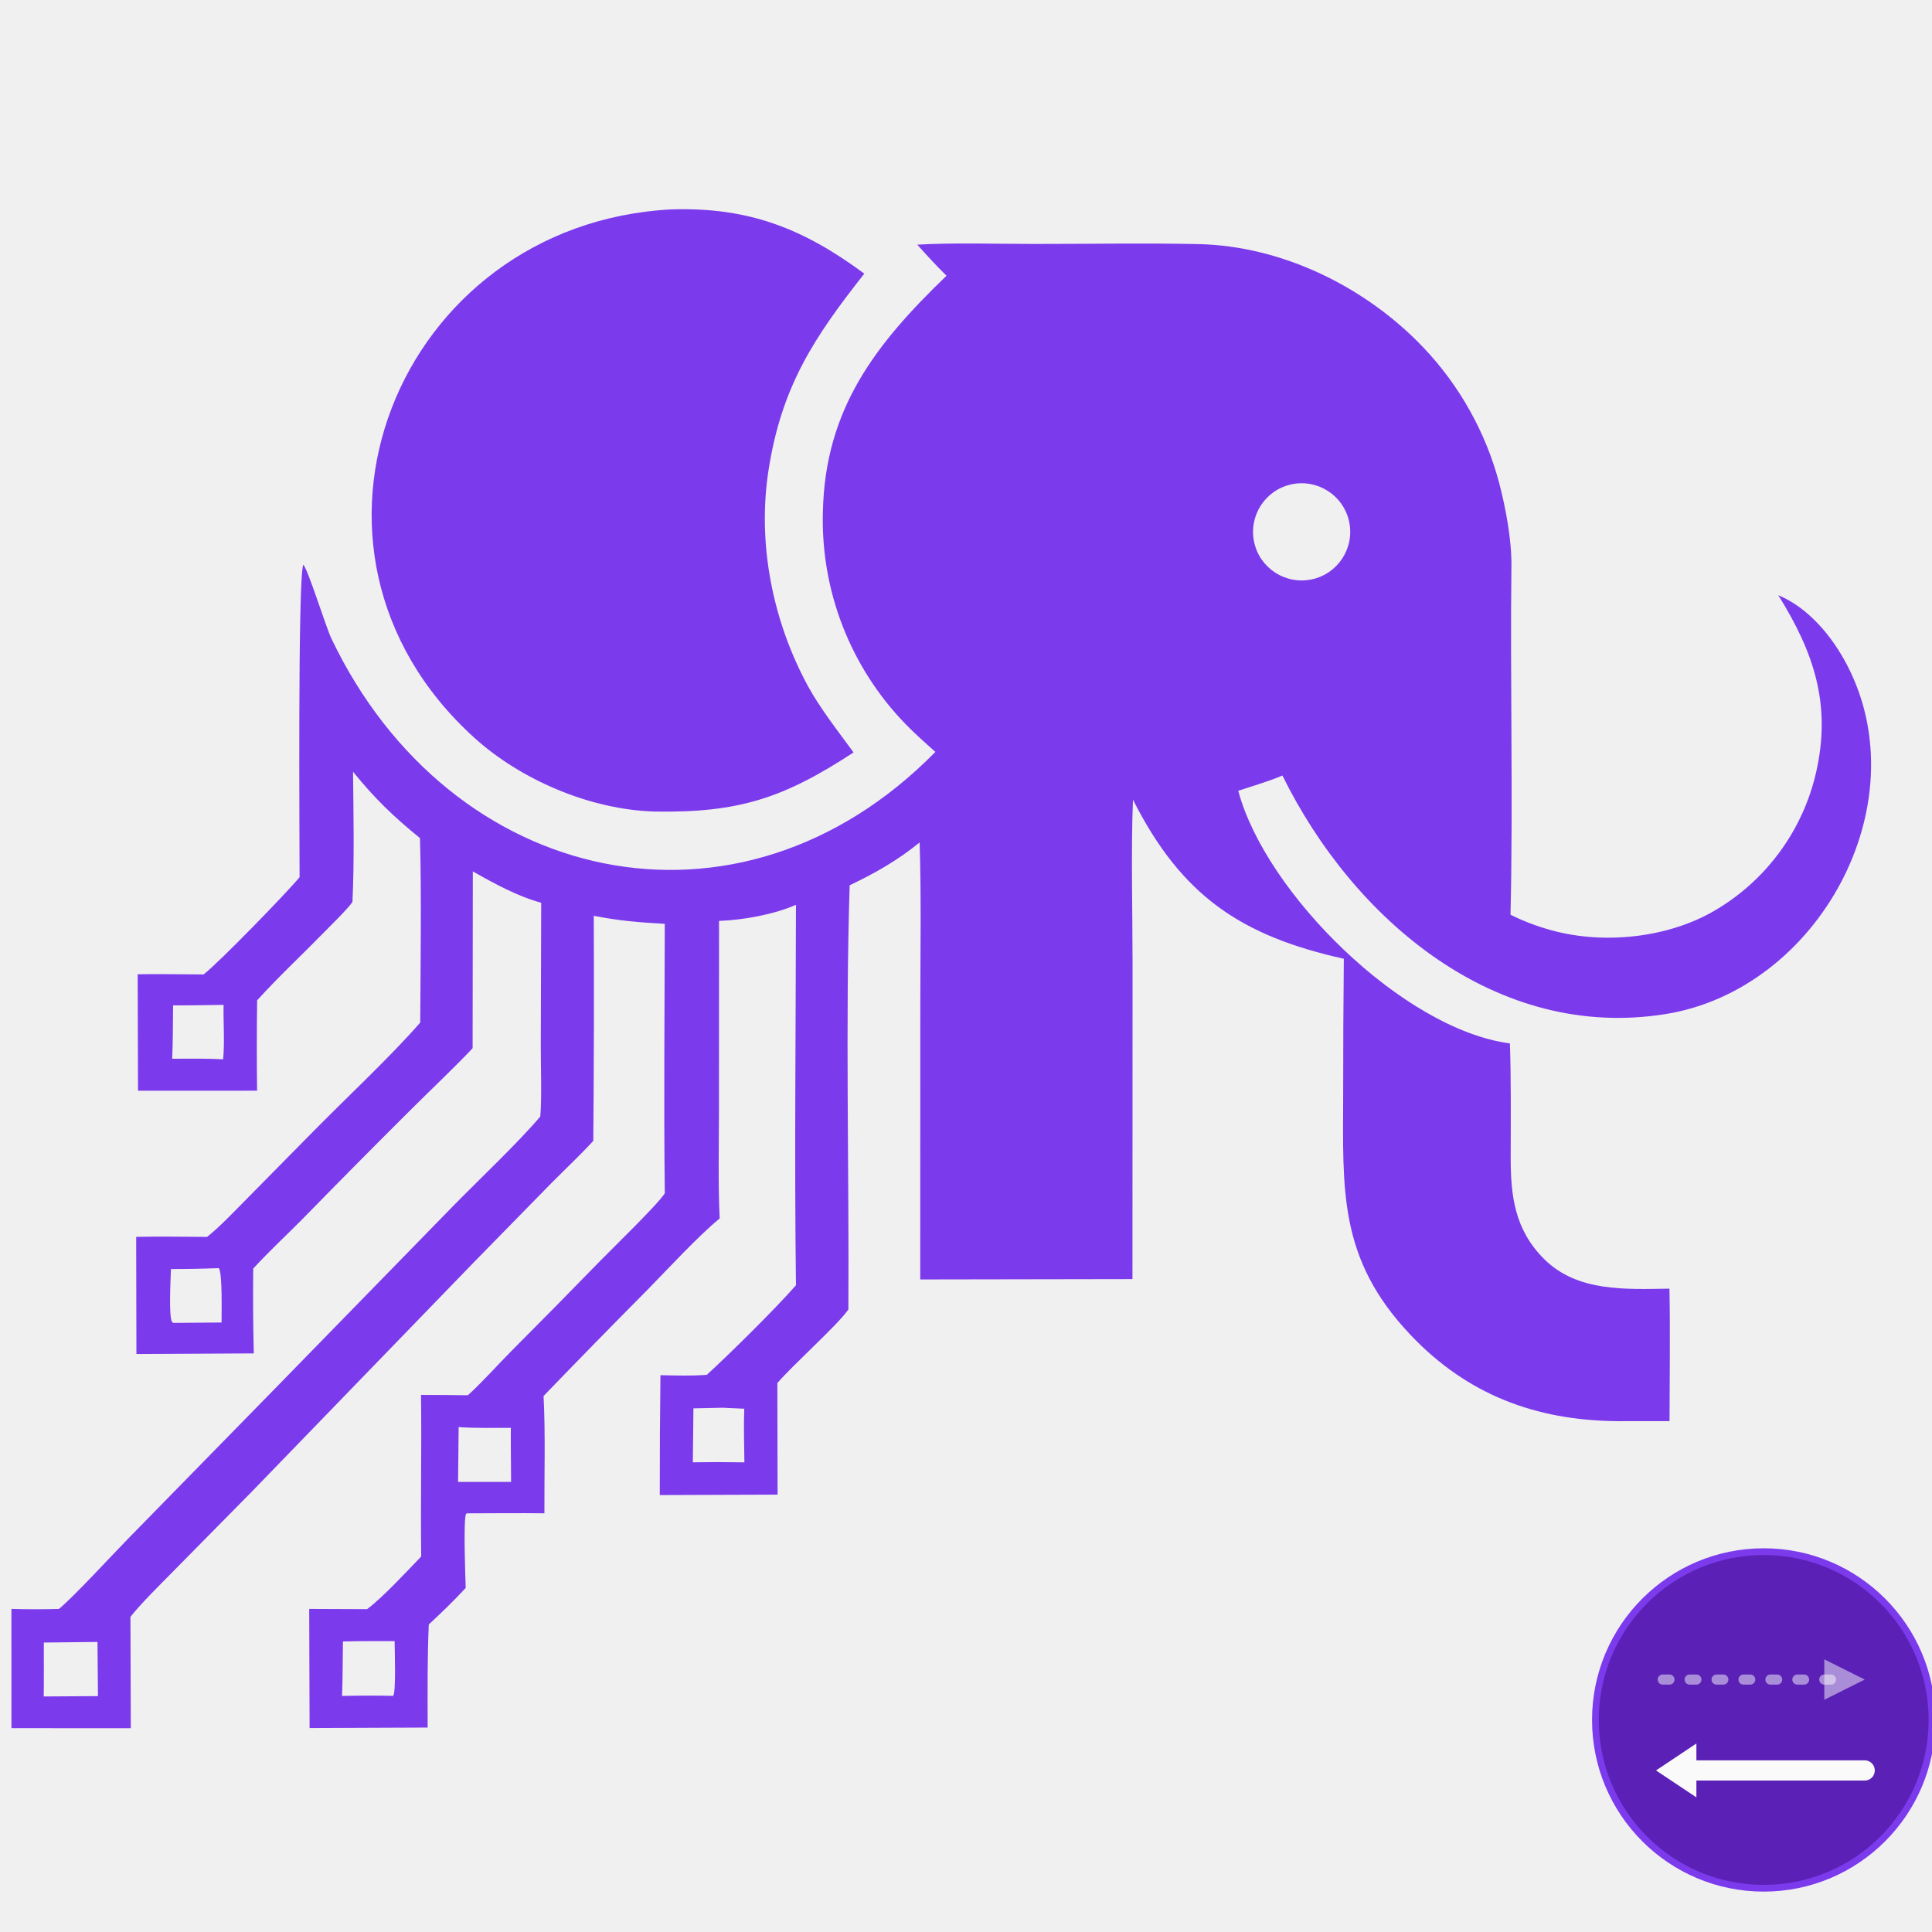
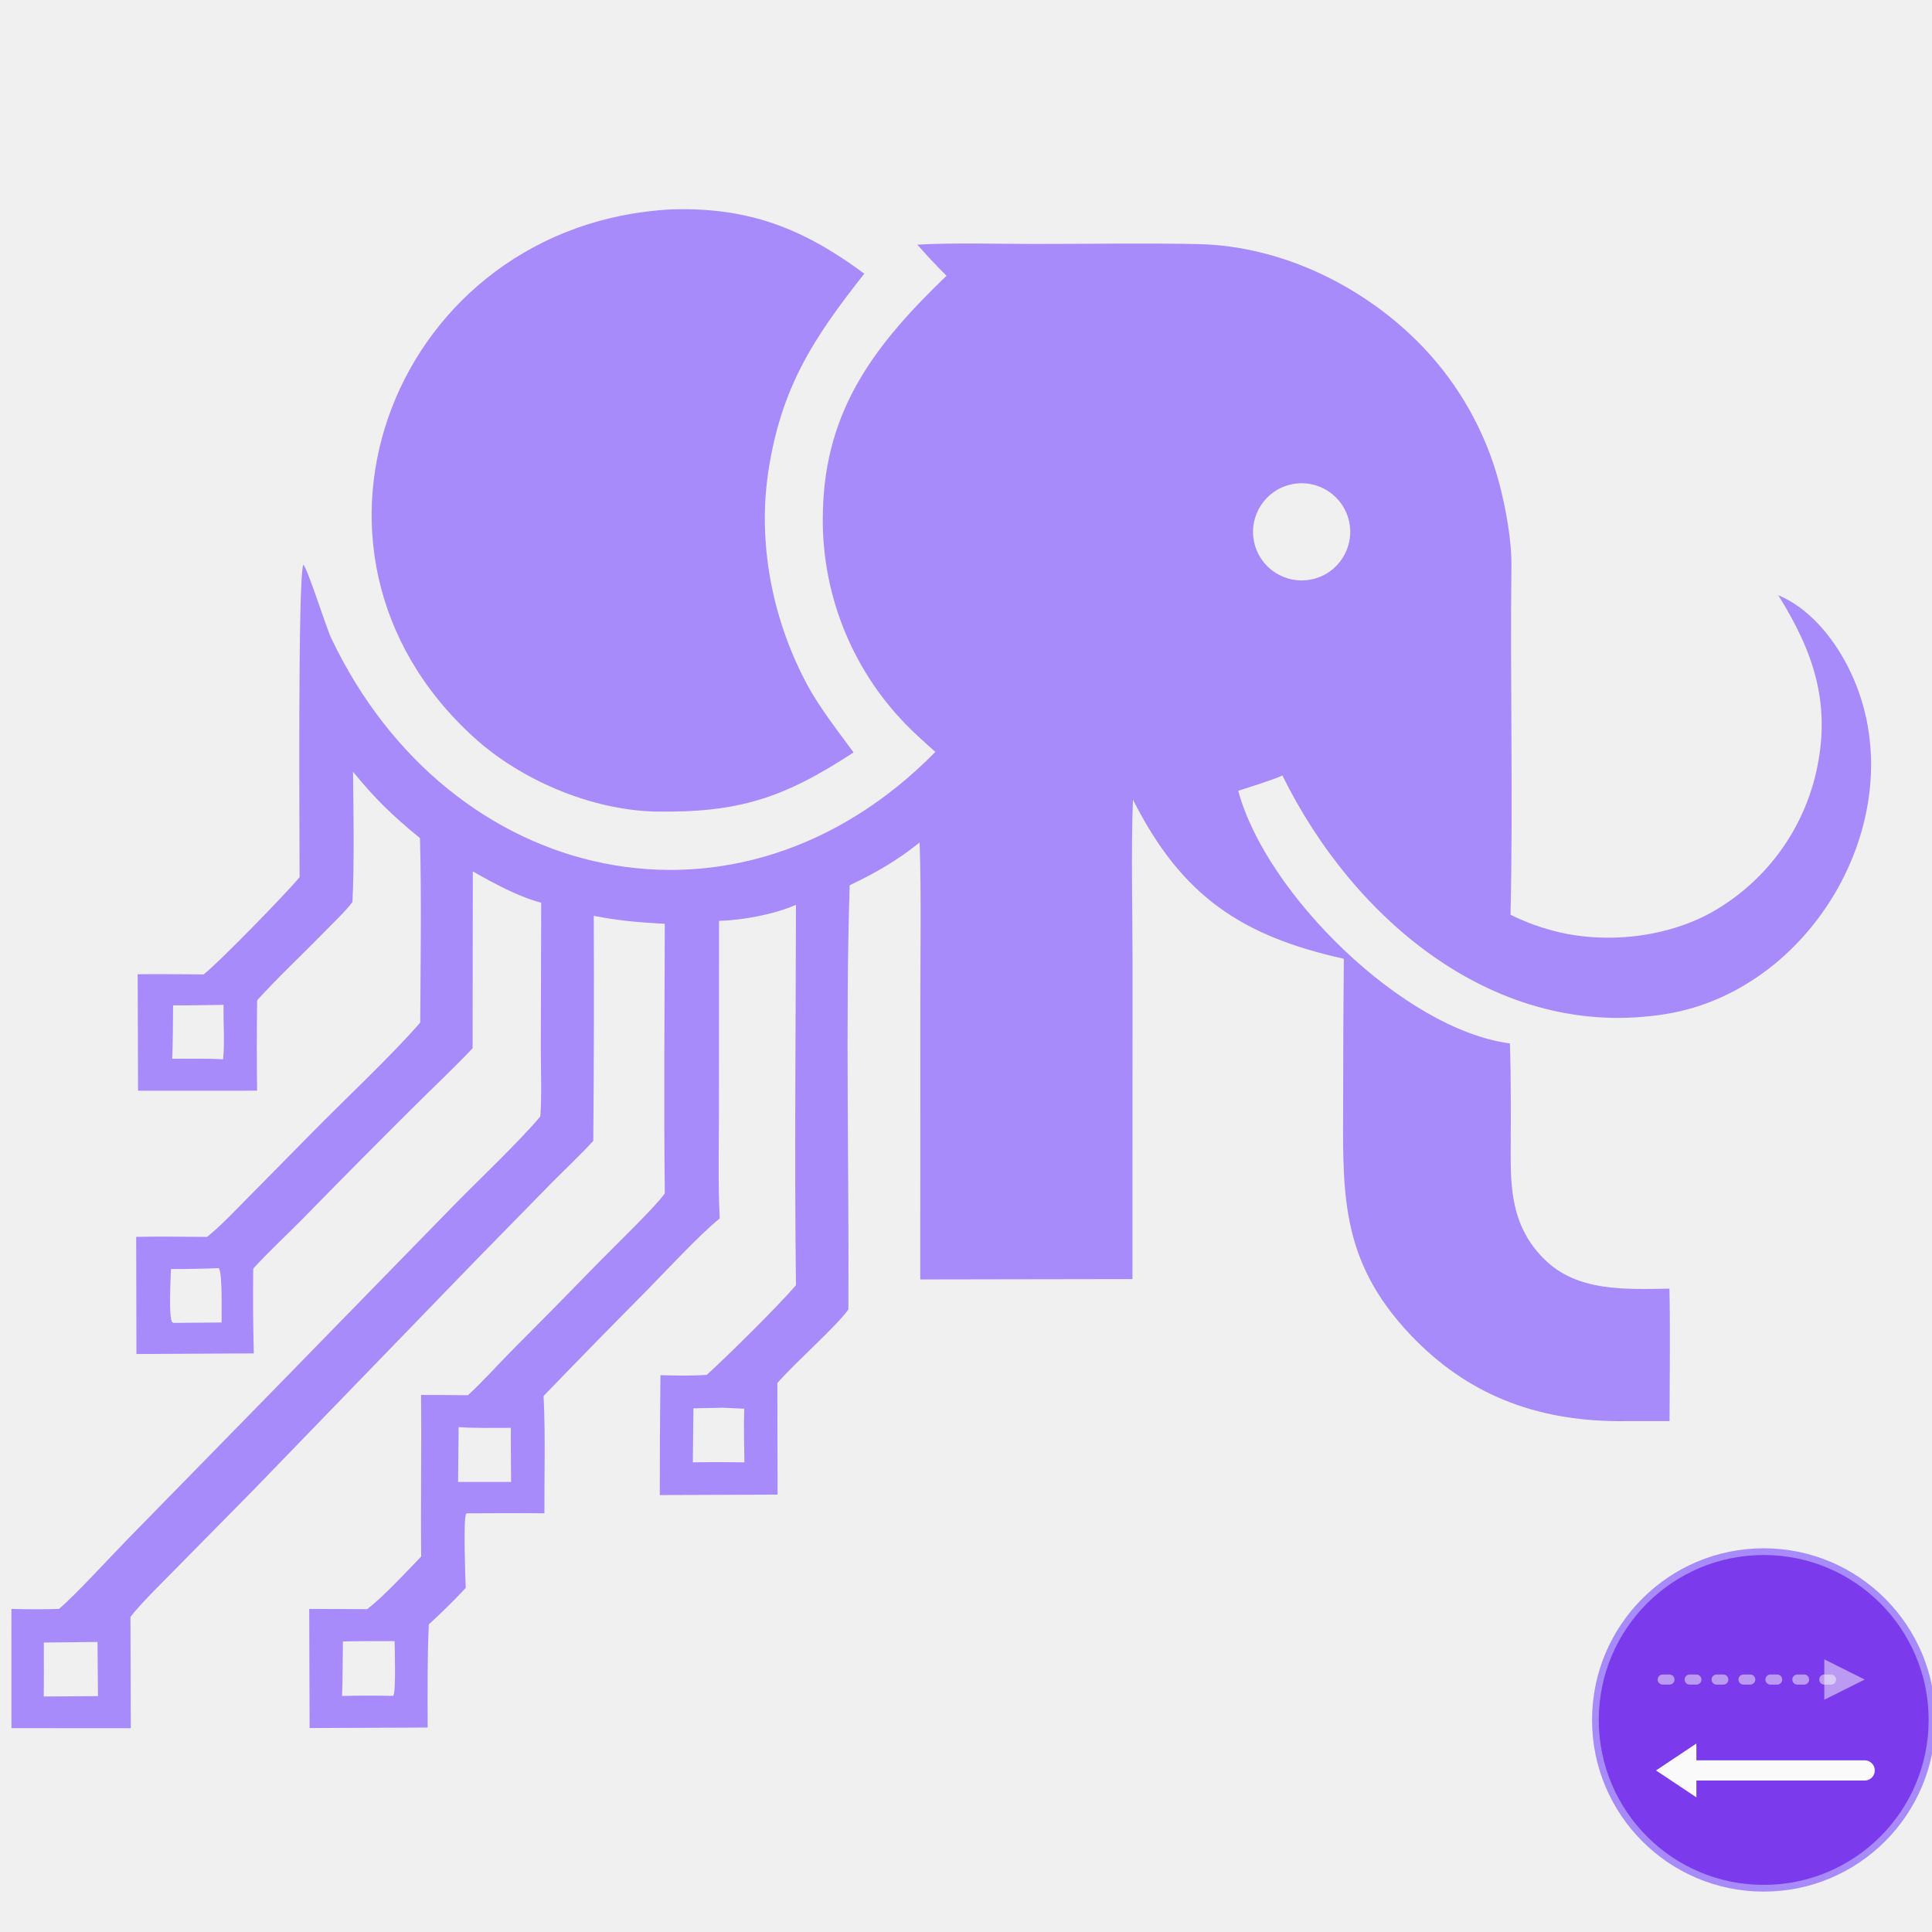
<svg xmlns="http://www.w3.org/2000/svg" width="574" height="574" viewBox="236 229 574 574">
  <defs>
    <mask id="cutouts" maskUnits="userSpaceOnUse" x="236" y="229" width="574" height="574">
      <rect x="236" y="229" width="574" height="574" fill="white" />
      <path fill="black" d="M619.618 372.914C627.415 371.2 635.123 376.141 636.822 383.941C638.521 391.742 633.565 399.441 625.761 401.124C617.978 402.803 610.306 397.864 608.612 390.085C606.918 382.305 611.842 374.623 619.618 372.914Z" />
      <path fill="black" d="M249.02 717.001L264.969 716.824L265.105 732.919L248.992 733.027C249.066 727.737 249.012 722.304 249.02 717.001Z" />
      <path fill="black" d="M337.884 716.685C342.891 716.534 348.206 716.604 353.238 716.586C353.258 719.136 353.693 731.506 352.834 732.844C347.76 732.736 342.685 732.743 337.612 732.866C337.842 727.777 337.79 721.858 337.884 716.685Z" />
      <path fill="black" d="M372.261 652.986C376.872 653.36 383.045 653.203 387.774 653.214C387.735 658.522 387.82 663.963 387.845 669.283L372.098 669.284L372.261 652.986Z" />
      <path fill="black" d="M450.732 647.235L457.119 647.532C456.932 652.779 457.088 658.203 457.162 663.466L449.213 663.39L441.844 663.451L442.02 647.421L450.732 647.235Z" />
      <path fill="black" d="M300.999 605.764C302.133 607.16 301.801 619.237 301.826 621.916L287.516 622.03L287.125 621.79C286.069 620.116 286.714 608.775 286.791 606.033C291.528 606.039 296.265 605.949 300.999 605.764Z" />
      <path fill="black" d="M287.424 527.696C292.289 527.738 297.534 527.595 302.424 527.544C302.318 532.34 302.801 539.208 302.272 543.727C297.452 543.436 292.025 543.552 287.154 543.55C287.392 538.451 287.375 532.831 287.424 527.696Z" />
    </mask>
  </defs>
  <g mask="url(#cutouts)">
-     <path fill="#7C3AED" d="M508.526 301.692C518.464 301.076 532.852 301.47 543.15 301.479C559.15 301.493 576.102 301.178 592.027 301.521C616.978 302.057 641.774 314.259 658.886 332.24C669.629 343.543 677.366 357.359 681.391 372.424C683.345 379.859 685.141 389.46 685.047 397.177C684.628 431.614 685.585 466.356 684.773 500.768C689.267 502.994 693.995 504.709 698.871 505.882C714.32 509.575 733.022 507.292 746.635 498.821C761.265 489.825 771.676 475.337 775.537 458.601C780.198 438.288 774.866 422.727 764.318 405.826C773.348 409.586 780.413 418.171 784.839 426.715C806.298 468.138 776.167 522.962 730.927 530.269C680.586 538.4 638.086 502.236 617.005 459.401C613.579 460.934 607.617 462.713 603.889 463.946C612.006 494.435 653.006 534.884 684.599 538.999C684.969 550.017 684.848 561.627 684.829 572.764C684.809 584.385 686.04 594.362 694.762 603.061C704.582 612.854 718.911 612.049 731.993 611.86C732.252 624.738 732.034 638.295 732.02 651.223L716.508 651.227C692.146 651.023 671.844 643.287 655.076 625.609C633.584 602.951 635.008 582.577 635.058 554.254C635.053 540.788 635.118 527.321 635.253 513.855C604.758 507.056 587.046 495.2 572.605 466.584C572.005 481.468 572.482 500.011 572.482 515.117L572.456 609.023L509.406 609.127L509.428 527.211C509.438 511.474 509.734 494.922 509.22 479.296C502.637 484.646 496.043 488.383 488.44 492.018C487.135 532.584 488.3 577.153 488.056 618.047C484.779 622.767 472.039 634.04 466.954 639.905L467.022 673.059L432.021 673.186C432.01 661.314 432.077 649.442 432.22 637.571C436.993 637.674 441.203 637.809 445.983 637.47C452.572 631.466 466.738 617.475 472.484 610.843C472.004 573.483 472.435 535.268 472.481 497.834C465.802 500.725 456.872 502.334 449.625 502.604L449.603 559.033C449.598 569.155 449.324 581.016 449.819 591.003C443.541 596.143 434.432 606.006 428.497 612.069C418.085 622.554 407.75 633.117 397.495 643.756C398.076 654.998 397.69 667.223 397.746 678.606C390.098 678.512 382.321 678.598 374.662 678.615L374.447 678.803C373.635 680.787 374.245 697.429 374.364 700.77C370.6 704.844 367.427 707.87 363.393 711.632C362.943 721.949 363.044 731.935 363.058 742.259L327.978 742.404L327.868 707.011L345.06 707.082C349.619 703.703 357.027 695.707 361.139 691.434C360.933 675.451 361.293 659.497 361.086 643.432C365.693 643.407 370.385 643.492 375 643.53C378.926 640.009 383.844 634.532 387.727 630.602C396.633 621.675 405.483 612.691 414.276 603.653C417.882 599.961 431.187 587.095 433.512 583.544C433.193 557.059 433.46 529.999 433.506 503.471C425.54 503.011 420.225 502.603 412.409 501.089C412.504 523.373 412.457 545.658 412.268 567.943C408.693 571.894 403.62 576.664 399.738 580.588L376.832 603.98L311.001 671.98L287.32 695.994C283.466 699.928 278.083 705.176 274.754 709.372L274.862 742.446L239.401 742.436L239.389 707.008C244.101 707.144 248.816 707.145 253.529 707.011C258.447 702.855 269.044 691.272 274.048 686.159L317.58 641.676L370.639 587.298C377.859 579.913 390.428 568.017 396.522 560.705C396.998 555.202 396.658 545.661 396.673 539.762L396.787 497.209C389.692 495.268 382.843 491.503 376.476 487.894L376.416 540.427C370.869 546.323 364.047 552.707 358.229 558.523C347.333 569.364 336.515 580.283 325.774 591.278C320.843 596.25 315.988 600.716 311.233 605.902C311.133 614.301 311.189 622.7 311.403 631.097L276.531 631.277L276.46 596.471C283.399 596.331 290.566 596.449 297.524 596.485C301.39 593.432 306.181 588.336 309.782 584.709L329.056 565.168C338.421 555.646 352.671 542.29 360.849 532.791C360.94 515.742 361.251 494.762 360.773 478.005C352.646 471.362 347.428 466.332 340.885 458.282C341.022 470.381 341.295 485.04 340.708 497.011C338.883 499.5 334.27 503.946 332.02 506.25C325.503 512.927 318.657 519.271 312.393 526.208C312.276 535.155 312.272 544.102 312.381 553.049L277.007 553.056L276.899 518.45C283.34 518.356 290.026 518.475 296.486 518.507C300.985 515.058 321.443 493.992 325.005 489.614C325.02 479.545 324.439 400.774 326.105 396.771C327.43 397.934 332.831 415.296 334.42 418.631C369.606 492.484 455.516 511.83 513.905 452.39C510.898 449.717 507.787 446.963 504.99 444.074C488.662 427.236 479.824 404.519 480.481 381.074C481.121 350.273 496.349 331.033 517.208 310.924C514.047 307.815 511.481 304.991 508.526 301.692Z" />
-     <path fill="#7C3AED" d="M435.37 291.216C458.422 290.471 474.641 296.883 492.791 310.302C477.907 329.183 468.189 343.784 464.329 368.703C460.95 390.519 465.547 413.479 476.036 432.833C479.477 439.181 485.253 446.638 489.598 452.545C468.847 466.134 455.424 470.551 430.452 470.109C411.404 469.564 390.73 460.745 376.781 448.065C315.012 391.915 353.971 295.559 435.37 291.216Z" />
+     <path fill="#A78BFA" d="M508.526 301.692C518.464 301.076 532.852 301.47 543.15 301.479C559.15 301.493 576.102 301.178 592.027 301.521C616.978 302.057 641.774 314.259 658.886 332.24C669.629 343.543 677.366 357.359 681.391 372.424C683.345 379.859 685.141 389.46 685.047 397.177C684.628 431.614 685.585 466.356 684.773 500.768C689.267 502.994 693.995 504.709 698.871 505.882C714.32 509.575 733.022 507.292 746.635 498.821C761.265 489.825 771.676 475.337 775.537 458.601C780.198 438.288 774.866 422.727 764.318 405.826C773.348 409.586 780.413 418.171 784.839 426.715C806.298 468.138 776.167 522.962 730.927 530.269C680.586 538.4 638.086 502.236 617.005 459.401C613.579 460.934 607.617 462.713 603.889 463.946C612.006 494.435 653.006 534.884 684.599 538.999C684.969 550.017 684.848 561.627 684.829 572.764C684.809 584.385 686.04 594.362 694.762 603.061C704.582 612.854 718.911 612.049 731.993 611.86C732.252 624.738 732.034 638.295 732.02 651.223L716.508 651.227C692.146 651.023 671.844 643.287 655.076 625.609C633.584 602.951 635.008 582.577 635.058 554.254C635.053 540.788 635.118 527.321 635.253 513.855C604.758 507.056 587.046 495.2 572.605 466.584C572.005 481.468 572.482 500.011 572.482 515.117L572.456 609.023L509.406 609.127L509.428 527.211C509.438 511.474 509.734 494.922 509.22 479.296C502.637 484.646 496.043 488.383 488.44 492.018C487.135 532.584 488.3 577.153 488.056 618.047C484.779 622.767 472.039 634.04 466.954 639.905L467.022 673.059L432.021 673.186C432.01 661.314 432.077 649.442 432.22 637.571C436.993 637.674 441.203 637.809 445.983 637.47C452.572 631.466 466.738 617.475 472.484 610.843C472.004 573.483 472.435 535.268 472.481 497.834C465.802 500.725 456.872 502.334 449.625 502.604L449.603 559.033C449.598 569.155 449.324 581.016 449.819 591.003C443.541 596.143 434.432 606.006 428.497 612.069C418.085 622.554 407.75 633.117 397.495 643.756C398.076 654.998 397.69 667.223 397.746 678.606C390.098 678.512 382.321 678.598 374.662 678.615L374.447 678.803C373.635 680.787 374.245 697.429 374.364 700.77C370.6 704.844 367.427 707.87 363.393 711.632C362.943 721.949 363.044 731.935 363.058 742.259L327.978 742.404L327.868 707.011L345.06 707.082C349.619 703.703 357.027 695.707 361.139 691.434C360.933 675.451 361.293 659.497 361.086 643.432C365.693 643.407 370.385 643.492 375 643.53C378.926 640.009 383.844 634.532 387.727 630.602C396.633 621.675 405.483 612.691 414.276 603.653C417.882 599.961 431.187 587.095 433.512 583.544C433.193 557.059 433.46 529.999 433.506 503.471C425.54 503.011 420.225 502.603 412.409 501.089C412.504 523.373 412.457 545.658 412.268 567.943C408.693 571.894 403.62 576.664 399.738 580.588L376.832 603.98L311.001 671.98L287.32 695.994C283.466 699.928 278.083 705.176 274.754 709.372L274.862 742.446L239.401 742.436L239.389 707.008C244.101 707.144 248.816 707.145 253.529 707.011C258.447 702.855 269.044 691.272 274.048 686.159L317.58 641.676L370.639 587.298C377.859 579.913 390.428 568.017 396.522 560.705C396.998 555.202 396.658 545.661 396.673 539.762L396.787 497.209C389.692 495.268 382.843 491.503 376.476 487.894L376.416 540.427C370.869 546.323 364.047 552.707 358.229 558.523C347.333 569.364 336.515 580.283 325.774 591.278C320.843 596.25 315.988 600.716 311.233 605.902C311.133 614.301 311.189 622.7 311.403 631.097L276.531 631.277L276.46 596.471C283.399 596.331 290.566 596.449 297.524 596.485C301.39 593.432 306.181 588.336 309.782 584.709L329.056 565.168C338.421 555.646 352.671 542.29 360.849 532.791C360.94 515.742 361.251 494.762 360.773 478.005C352.646 471.362 347.428 466.332 340.885 458.282C341.022 470.381 341.295 485.04 340.708 497.011C338.883 499.5 334.27 503.946 332.02 506.25C325.503 512.927 318.657 519.271 312.393 526.208C312.276 535.155 312.272 544.102 312.381 553.049L277.007 553.056L276.899 518.45C283.34 518.356 290.026 518.475 296.486 518.507C300.985 515.058 321.443 493.992 325.005 489.614C325.02 479.545 324.439 400.774 326.105 396.771C327.43 397.934 332.831 415.296 334.42 418.631C369.606 492.484 455.516 511.83 513.905 452.39C510.898 449.717 507.787 446.963 504.99 444.074C488.662 427.236 479.824 404.519 480.481 381.074C481.121 350.273 496.349 331.033 517.208 310.924C514.047 307.815 511.481 304.991 508.526 301.692Z" />
+     <path fill="#A78BFA" d="M435.37 291.216C458.422 290.471 474.641 296.883 492.791 310.302C477.907 329.183 468.189 343.784 464.329 368.703C460.95 390.519 465.547 413.479 476.036 432.833C479.477 439.181 485.253 446.638 489.598 452.545C468.847 466.134 455.424 470.551 430.452 470.109C411.404 469.564 390.73 460.745 376.781 448.065C315.012 391.915 353.971 295.559 435.37 291.216Z" />
  </g>
  <g>
-     <circle cx="760" cy="740" r="50" fill="#5B21B6" stroke="#7C3AED" stroke-width="2" />
+     <circle cx="760" cy="740" r="50" fill="#7C3AED" stroke="#A78BFA" stroke-width="2" />
    <g stroke-linecap="round" fill="#FAFAFA">
      <line x1="730" y1="728" x2="780" y2="728" stroke="#FAFAFA" stroke-width="3" stroke-dasharray="2 6" opacity="0.5" />
      <path d="M 778 722 L 790 728 L 778 734 Z" opacity="0.5" />
      <line x1="790" y1="755" x2="738" y2="755" stroke="#FAFAFA" stroke-width="6" />
      <path d="M 740 747 L 728 755 L 740 763 Z" />
    </g>
  </g>
</svg>
